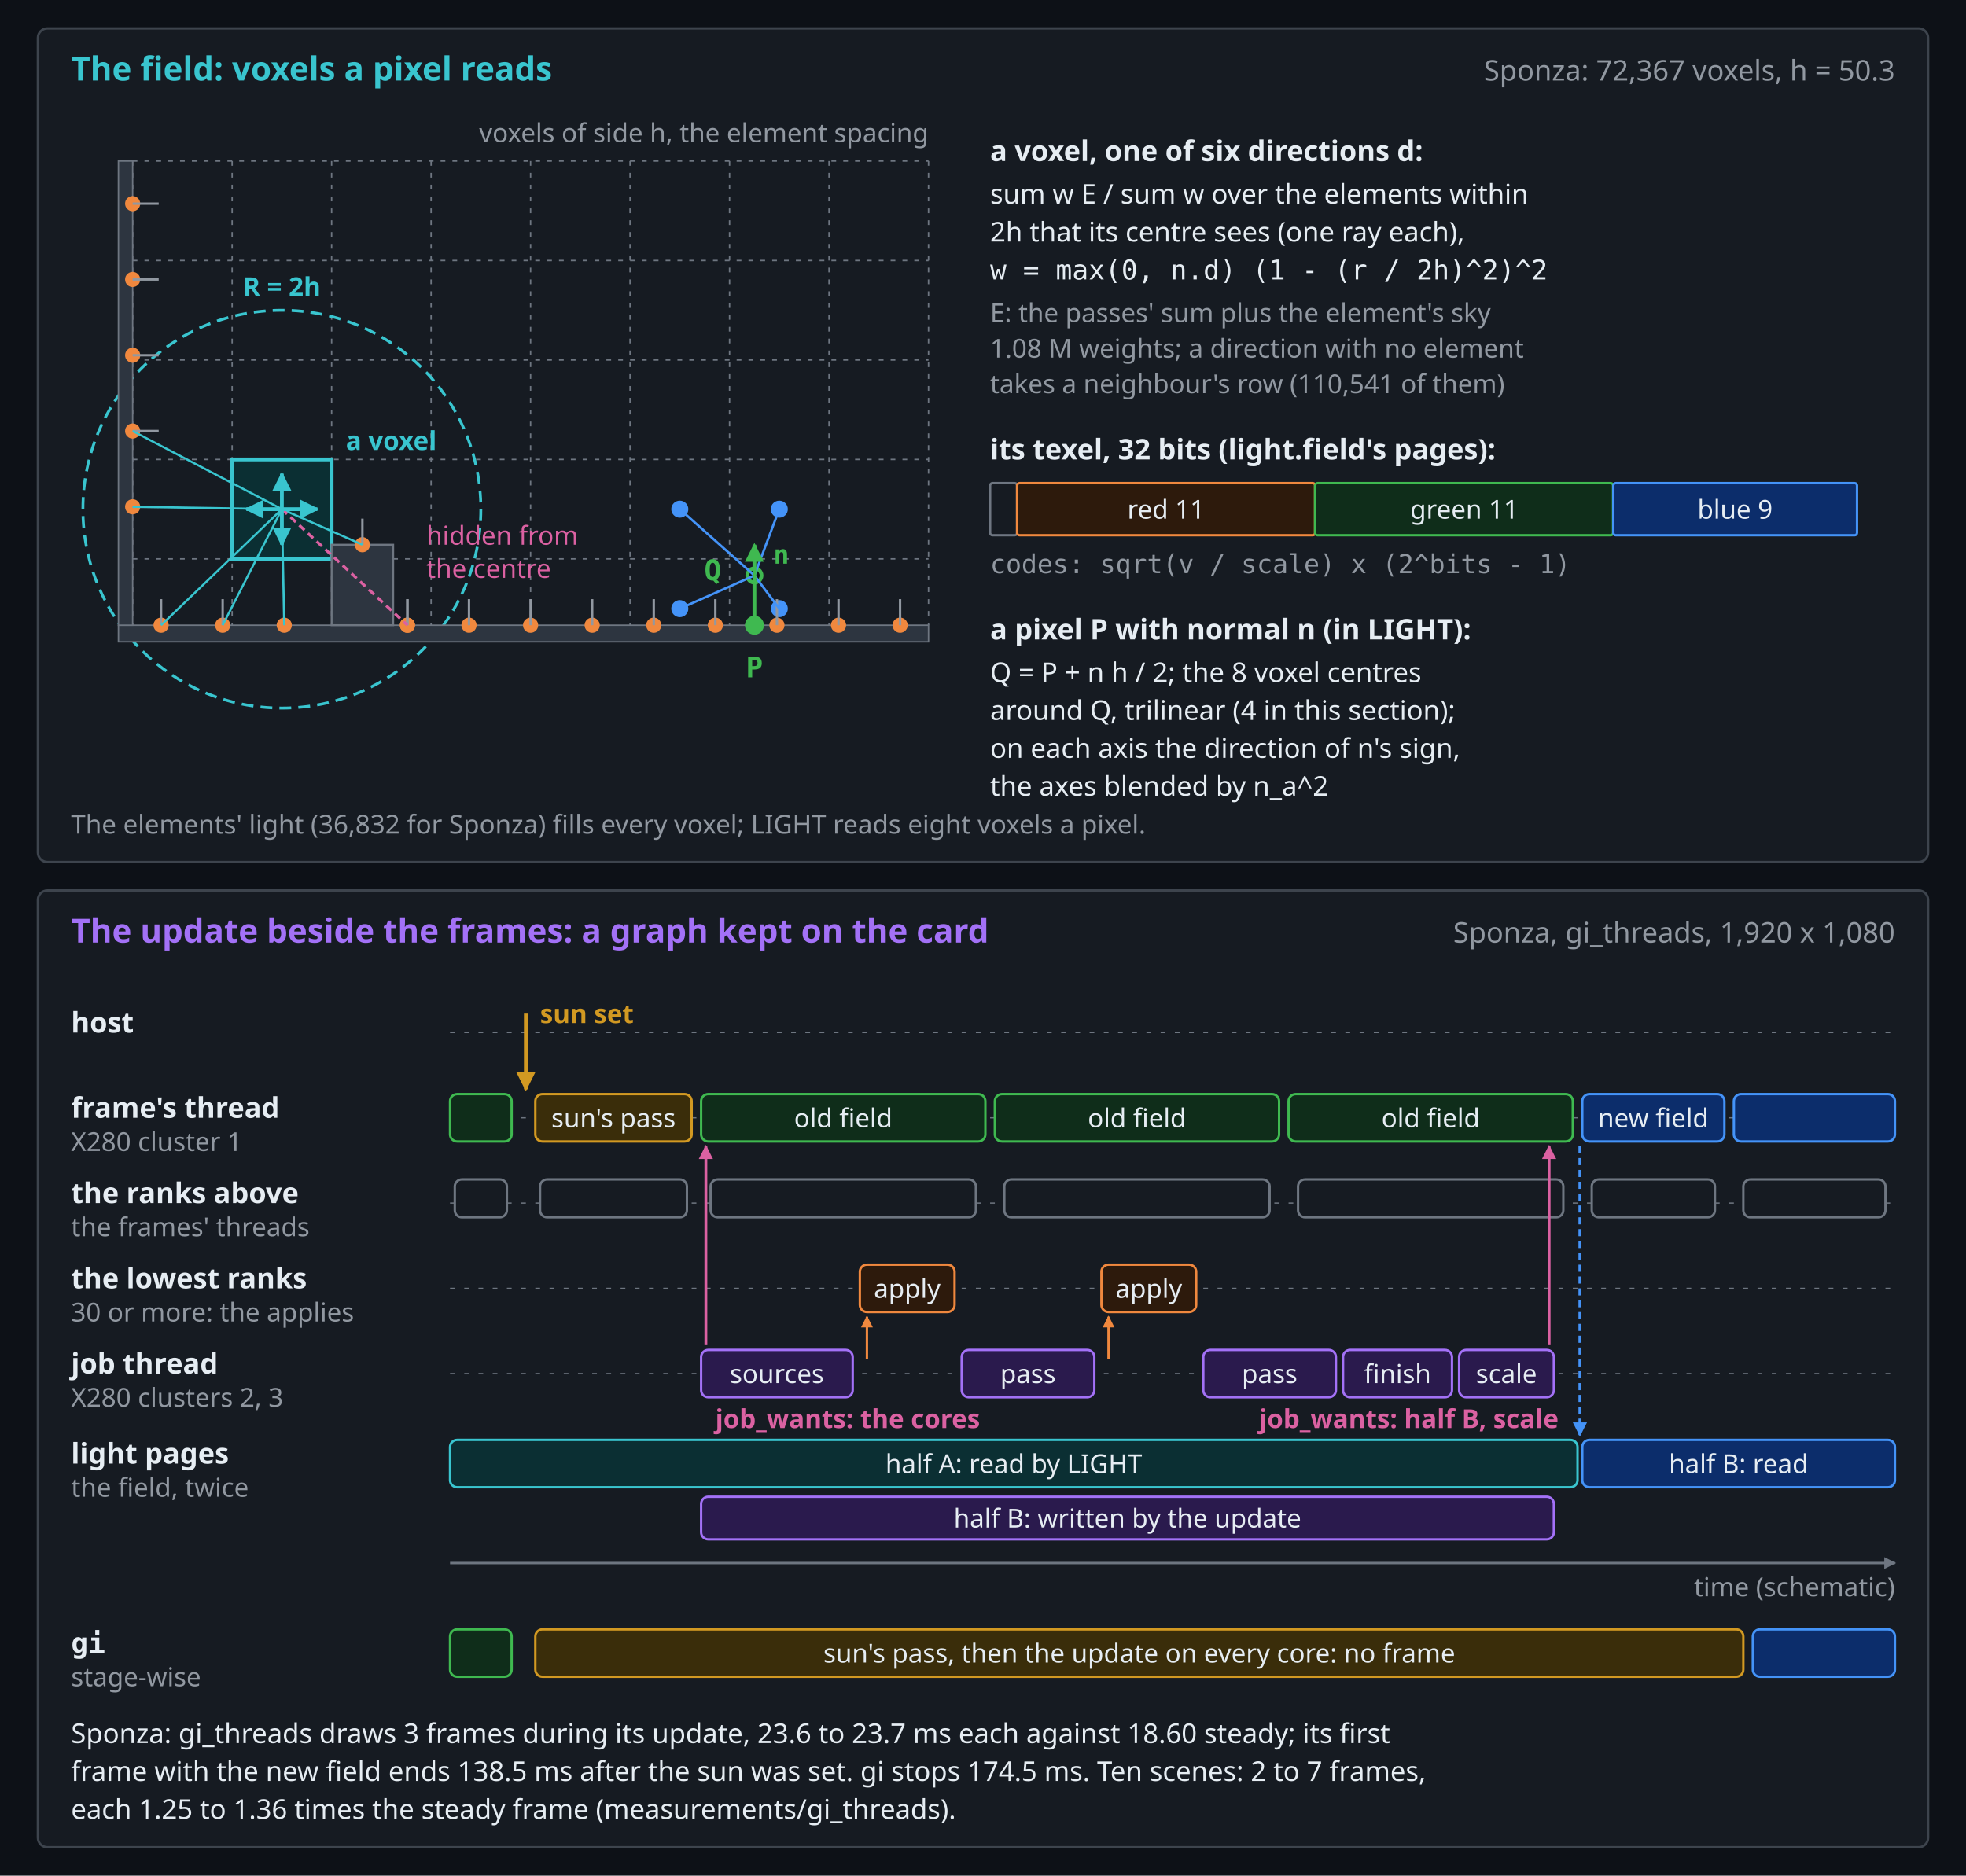
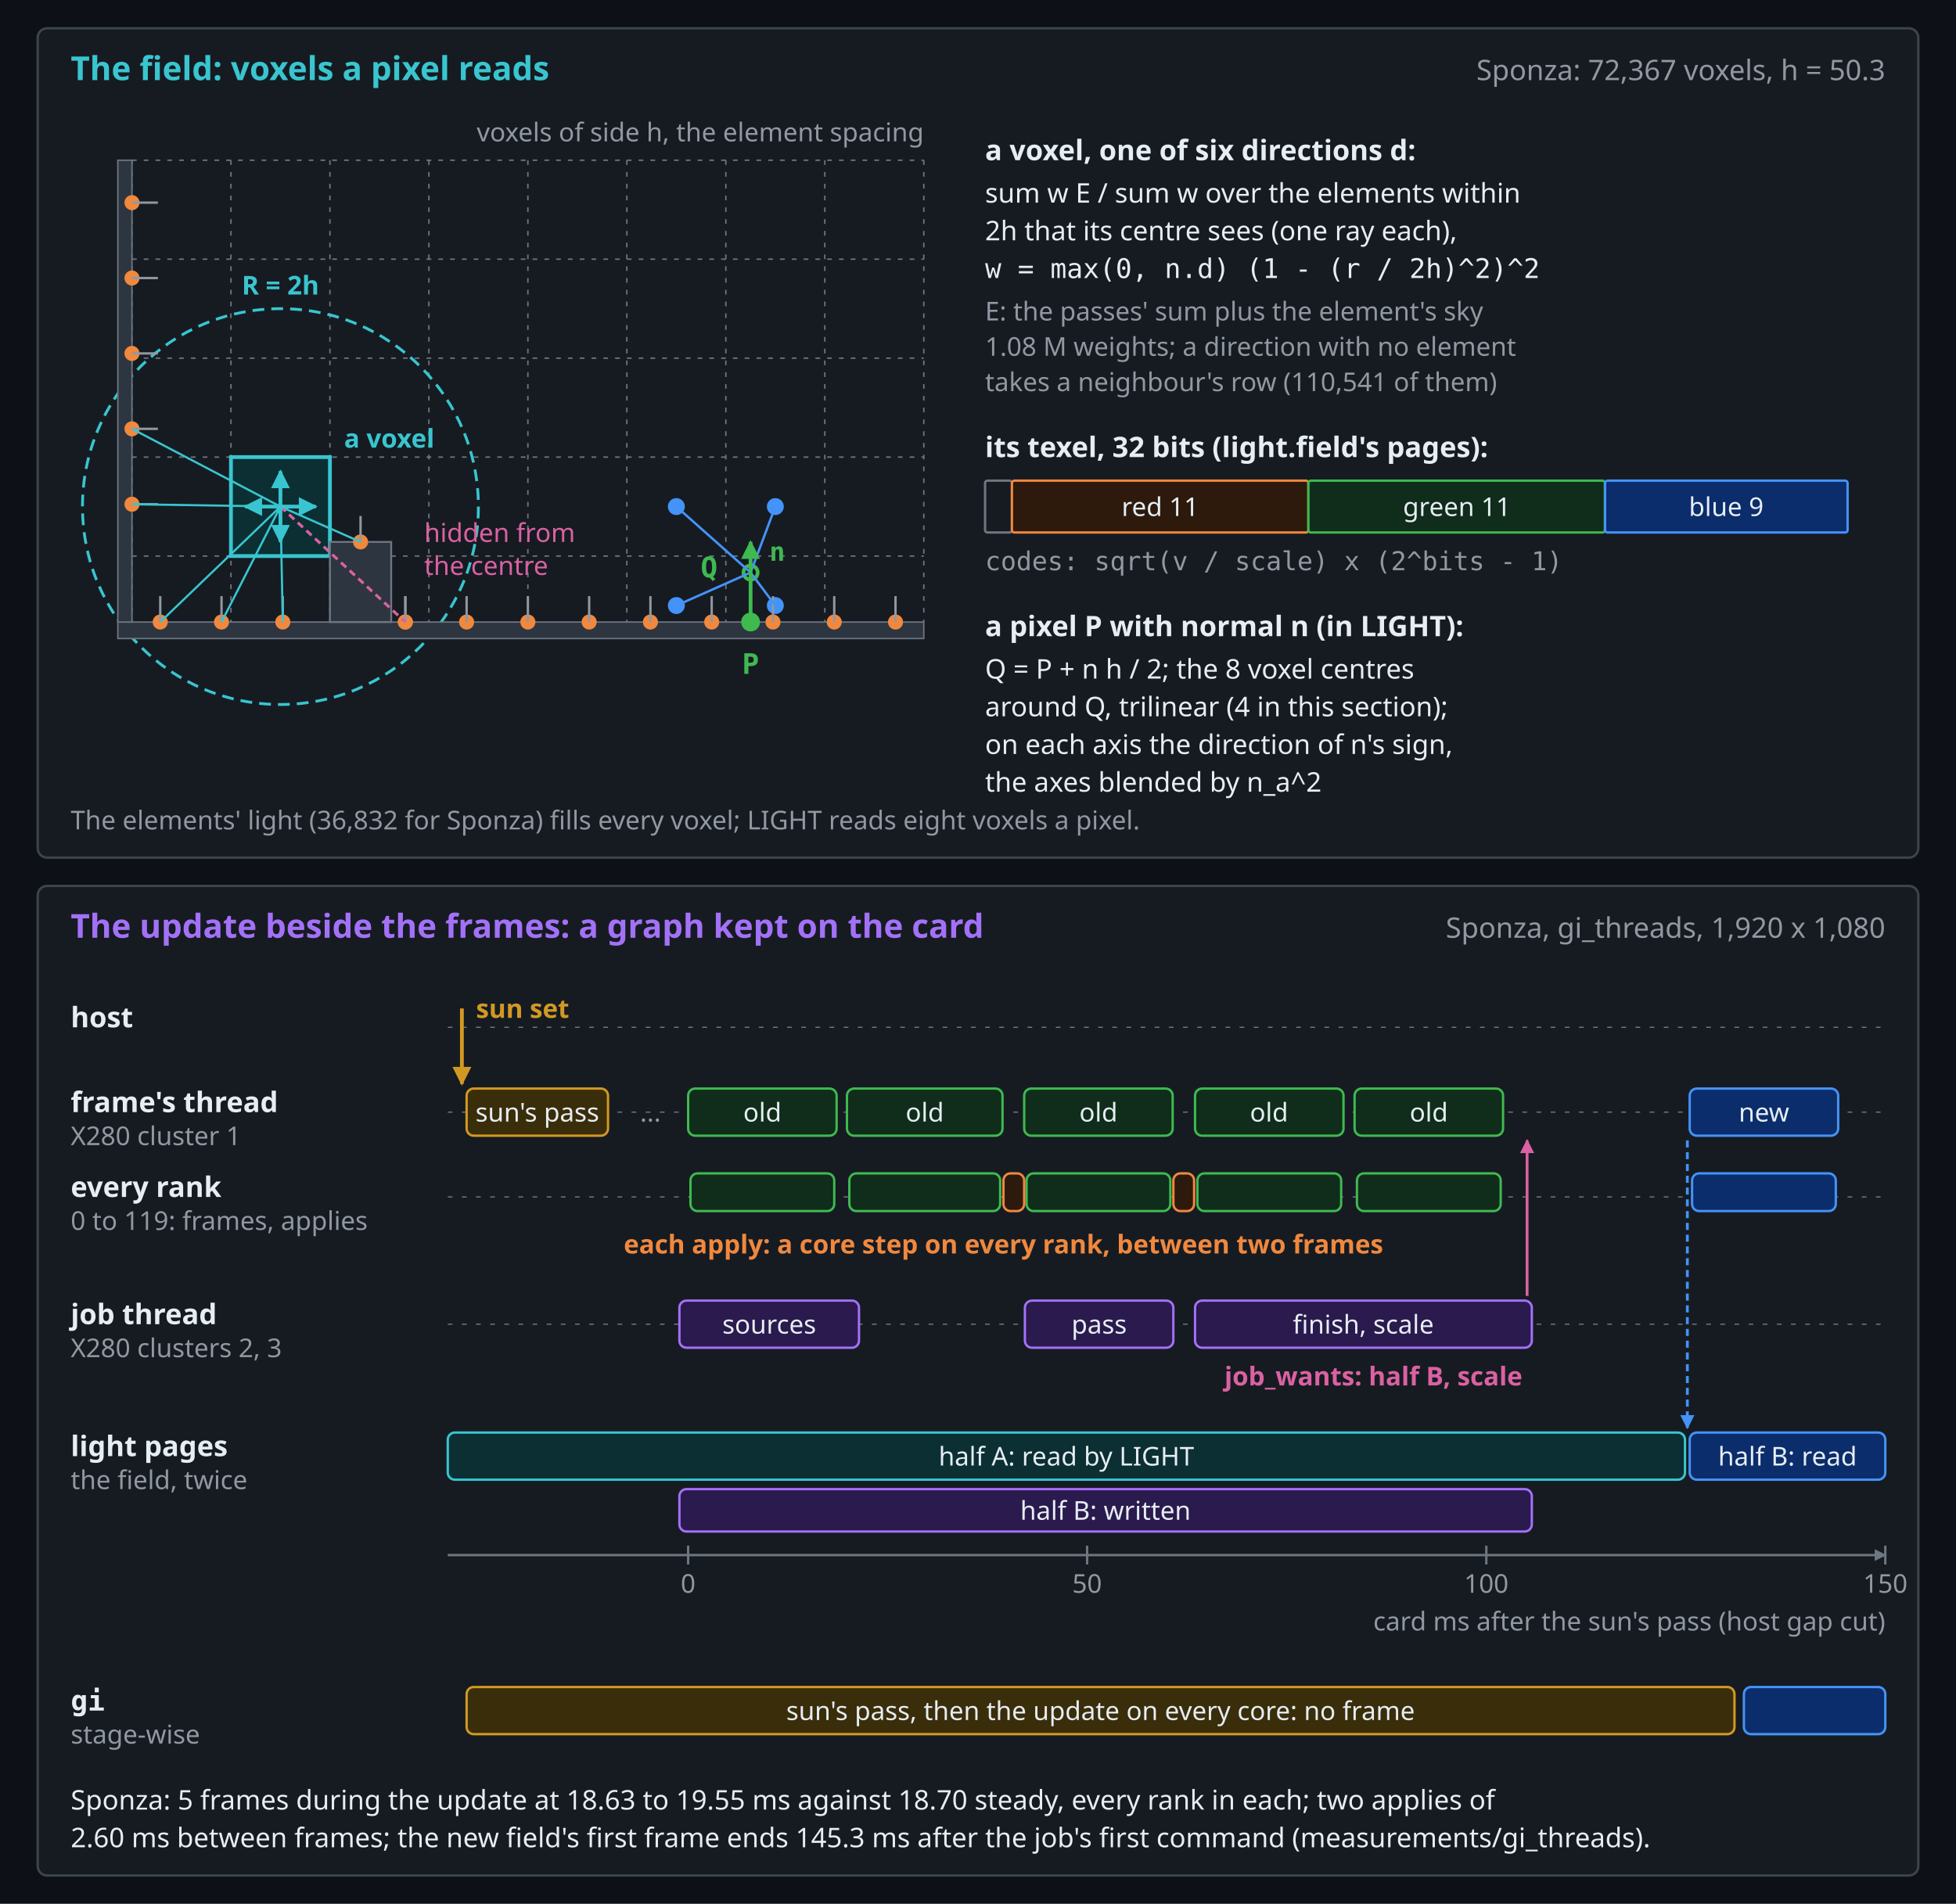
- <svg xmlns="http://www.w3.org/2000/svg" width="830" height="792" viewBox="0 0 830 792" role="img">
+ <svg xmlns="http://www.w3.org/2000/svg" width="830" height="808" viewBox="0 0 830 808" role="img">
  <defs>
    <marker id="ha" viewBox="0 0 10 10" refX="9" refY="5" markerWidth="5" markerHeight="5" orient="auto-start-reverse">
      <path d="M0,0 L10,5 L0,10 z" fill="#f0883e" />
    </marker>
    <marker id="hb" viewBox="0 0 10 10" refX="9" refY="5" markerWidth="5" markerHeight="5" orient="auto-start-reverse">
      <path d="M0,0 L10,5 L0,10 z" fill="#39c5cf" />
    </marker>
    <marker id="hm" viewBox="0 0 10 10" refX="9" refY="5" markerWidth="5" markerHeight="5" orient="auto-start-reverse">
      <path d="M0,0 L10,5 L0,10 z" fill="#a371f7" />
    </marker>
    <marker id="hw" viewBox="0 0 10 10" refX="9" refY="5" markerWidth="5" markerHeight="5" orient="auto-start-reverse">
      <path d="M0,0 L10,5 L0,10 z" fill="#4493f8" />
    </marker>
    <marker id="hr" viewBox="0 0 10 10" refX="9" refY="5" markerWidth="5" markerHeight="5" orient="auto-start-reverse">
      <path d="M0,0 L10,5 L0,10 z" fill="#3fb950" />
    </marker>
    <marker id="hp" viewBox="0 0 10 10" refX="9" refY="5" markerWidth="5" markerHeight="5" orient="auto-start-reverse">
      <path d="M0,0 L10,5 L0,10 z" fill="#db61a2" />
    </marker>
    <marker id="hy" viewBox="0 0 10 10" refX="9" refY="5" markerWidth="5" markerHeight="5" orient="auto-start-reverse">
      <path d="M0,0 L10,5 L0,10 z" fill="#d29922" />
    </marker>
    <marker id="hg" viewBox="0 0 10 10" refX="9" refY="5" markerWidth="5" markerHeight="5" orient="auto-start-reverse">
      <path d="M0,0 L10,5 L0,10 z" fill="#6e7681" />
    </marker>
  </defs>
-   <rect width="830" height="792" fill="#0d1117" />
+   <rect width="830" height="808" fill="#0d1117" />
  <rect x="16.0" y="12.0" width="798.0" height="352.0" rx="4" fill="#161b22" stroke="#3d444d" stroke-width="1" />
  <line x1="56.0" y1="68.0" x2="56.0" y2="264.0" stroke="#6e7681" stroke-width="0.6" stroke-dasharray="2 3" />
  <line x1="98.0" y1="68.0" x2="98.0" y2="264.0" stroke="#6e7681" stroke-width="0.6" stroke-dasharray="2 3" />
  <line x1="140.0" y1="68.0" x2="140.0" y2="264.0" stroke="#6e7681" stroke-width="0.6" stroke-dasharray="2 3" />
  <line x1="182.0" y1="68.0" x2="182.0" y2="264.0" stroke="#6e7681" stroke-width="0.6" stroke-dasharray="2 3" />
  <line x1="224.0" y1="68.0" x2="224.0" y2="264.0" stroke="#6e7681" stroke-width="0.6" stroke-dasharray="2 3" />
  <line x1="266.0" y1="68.0" x2="266.0" y2="264.0" stroke="#6e7681" stroke-width="0.6" stroke-dasharray="2 3" />
  <line x1="308.0" y1="68.0" x2="308.0" y2="264.0" stroke="#6e7681" stroke-width="0.6" stroke-dasharray="2 3" />
  <line x1="350.0" y1="68.0" x2="350.0" y2="264.0" stroke="#6e7681" stroke-width="0.6" stroke-dasharray="2 3" />
  <line x1="392.0" y1="68.0" x2="392.0" y2="264.0" stroke="#6e7681" stroke-width="0.6" stroke-dasharray="2 3" />
  <line x1="56.0" y1="68.0" x2="392.0" y2="68.0" stroke="#6e7681" stroke-width="0.6" stroke-dasharray="2 3" />
  <line x1="56.0" y1="110.0" x2="392.0" y2="110.0" stroke="#6e7681" stroke-width="0.6" stroke-dasharray="2 3" />
  <line x1="56.0" y1="152.0" x2="392.0" y2="152.0" stroke="#6e7681" stroke-width="0.6" stroke-dasharray="2 3" />
  <line x1="56.0" y1="194.0" x2="392.0" y2="194.0" stroke="#6e7681" stroke-width="0.6" stroke-dasharray="2 3" />
  <line x1="56.0" y1="236.0" x2="392.0" y2="236.0" stroke="#6e7681" stroke-width="0.6" stroke-dasharray="2 3" />
  <rect x="98.0" y="194.0" width="42.0" height="42.0" rx="0" fill="#0b2f33" stroke="#39c5cf" stroke-width="1.6" />
  <circle cx="119.0" cy="215.0" r="84.0" fill="none" stroke="#39c5cf" stroke-width="1.2" stroke-dasharray="5 3" />
-   <rect x="16.0" y="376.0" width="798.0" height="404.0" rx="4" fill="#161b22" stroke="#3d444d" stroke-width="1" />
+   <rect x="16.0" y="376.0" width="798.0" height="420.0" rx="4" fill="#161b22" stroke="#3d444d" stroke-width="1" />
  <line x1="190.0" y1="436.0" x2="800.0" y2="436.0" stroke="#6e7681" stroke-width="0.5" stroke-dasharray="2 4" />
  <line x1="190.0" y1="472.0" x2="800.0" y2="472.0" stroke="#6e7681" stroke-width="0.5" stroke-dasharray="2 4" />
  <line x1="190.0" y1="508.0" x2="800.0" y2="508.0" stroke="#6e7681" stroke-width="0.5" stroke-dasharray="2 4" />
-   <line x1="190.0" y1="544.0" x2="800.0" y2="544.0" stroke="#6e7681" stroke-width="0.5" stroke-dasharray="2 4" />
-   <line x1="190.0" y1="580.0" x2="800.0" y2="580.0" stroke="#6e7681" stroke-width="0.5" stroke-dasharray="2 4" />
+   <line x1="190.0" y1="562.0" x2="800.0" y2="562.0" stroke="#6e7681" stroke-width="0.5" stroke-dasharray="2 4" />
  <line x1="190.0" y1="618.0" x2="800.0" y2="618.0" stroke="#6e7681" stroke-width="0.5" stroke-dasharray="2 4" />
+   <line x1="292.0" y1="656.0" x2="292.0" y2="664.0" stroke="#6e7681" stroke-width="1.0" />
+   <line x1="461.3" y1="656.0" x2="461.3" y2="664.0" stroke="#6e7681" stroke-width="1.0" />
+   <line x1="630.7" y1="656.0" x2="630.7" y2="664.0" stroke="#6e7681" stroke-width="1.0" />
+   <line x1="800.0" y1="656.0" x2="800.0" y2="664.0" stroke="#6e7681" stroke-width="1.0" />
  <text x="30.0" y="34.0" font-family="-apple-system, 'Segoe UI', 'Noto Sans', Helvetica, Arial, sans-serif" font-size="14" font-weight="600" fill="#39c5cf" text-anchor="start" xml:space="preserve">The field: voxels a pixel reads</text>
  <text x="800.0" y="34.0" font-family="-apple-system, 'Segoe UI', 'Noto Sans', Helvetica, Arial, sans-serif" font-size="12" fill="#9198a1" text-anchor="end" xml:space="preserve">Sponza: 72,367 voxels, h = 50.3</text>
  <rect x="50.0" y="264.0" width="342.0" height="7.0" rx="0" fill="#2d3540" stroke="#6e7681" stroke-width="0.6" />
  <rect x="50.0" y="68.0" width="6.0" height="196.0" rx="0" fill="#2d3540" stroke="#6e7681" stroke-width="0.6" />
  <rect x="140.0" y="230.0" width="26.0" height="34.0" rx="0" fill="#2d3540" stroke="#6e7681" stroke-width="0.8" />
  <circle cx="56.0" cy="86.0" r="3.2" fill="#f0883e" stroke="none" stroke-width="1.0" />
  <circle cx="56.0" cy="118.0" r="3.2" fill="#f0883e" stroke="none" stroke-width="1.0" />
  <circle cx="56.0" cy="150.0" r="3.2" fill="#f0883e" stroke="none" stroke-width="1.0" />
  <circle cx="56.0" cy="182.0" r="3.2" fill="#f0883e" stroke="none" stroke-width="1.0" />
  <circle cx="56.0" cy="214.0" r="3.2" fill="#f0883e" stroke="none" stroke-width="1.0" />
  <circle cx="68.0" cy="264.0" r="3.2" fill="#f0883e" stroke="none" stroke-width="1.0" />
  <circle cx="94.0" cy="264.0" r="3.2" fill="#f0883e" stroke="none" stroke-width="1.0" />
  <circle cx="120.0" cy="264.0" r="3.2" fill="#f0883e" stroke="none" stroke-width="1.0" />
  <circle cx="172.0" cy="264.0" r="3.2" fill="#f0883e" stroke="none" stroke-width="1.0" />
  <circle cx="198.0" cy="264.0" r="3.2" fill="#f0883e" stroke="none" stroke-width="1.0" />
  <circle cx="224.0" cy="264.0" r="3.2" fill="#f0883e" stroke="none" stroke-width="1.0" />
  <circle cx="250.0" cy="264.0" r="3.2" fill="#f0883e" stroke="none" stroke-width="1.0" />
  <circle cx="276.0" cy="264.0" r="3.2" fill="#f0883e" stroke="none" stroke-width="1.0" />
  <circle cx="302.0" cy="264.0" r="3.2" fill="#f0883e" stroke="none" stroke-width="1.0" />
  <circle cx="328.0" cy="264.0" r="3.2" fill="#f0883e" stroke="none" stroke-width="1.0" />
  <circle cx="354.0" cy="264.0" r="3.2" fill="#f0883e" stroke="none" stroke-width="1.0" />
  <circle cx="380.0" cy="264.0" r="3.2" fill="#f0883e" stroke="none" stroke-width="1.0" />
  <circle cx="153.0" cy="230.0" r="3.2" fill="#f0883e" stroke="none" stroke-width="1.0" />
  <circle cx="172.0" cy="264.0" r="3.2" fill="#f0883e" stroke="none" stroke-width="1.0" />
  <text x="180.0" y="230.0" font-family="-apple-system, 'Segoe UI', 'Noto Sans', Helvetica, Arial, sans-serif" font-size="11" fill="#db61a2" text-anchor="start" xml:space="preserve">hidden from</text>
  <text x="180.0" y="244.0" font-family="-apple-system, 'Segoe UI', 'Noto Sans', Helvetica, Arial, sans-serif" font-size="11" fill="#db61a2" text-anchor="start" xml:space="preserve">the centre</text>
  <text x="119.0" y="125.0" font-family="-apple-system, 'Segoe UI', 'Noto Sans', Helvetica, Arial, sans-serif" font-size="11" font-weight="600" fill="#39c5cf" text-anchor="middle" xml:space="preserve">R = 2h</text>
  <text x="146.0" y="190.0" font-family="-apple-system, 'Segoe UI', 'Noto Sans', Helvetica, Arial, sans-serif" font-size="11" font-weight="600" fill="#39c5cf" text-anchor="start" xml:space="preserve">a voxel</text>
  <circle cx="287.0" cy="215.0" r="3.6" fill="#4493f8" stroke="none" stroke-width="1.0" />
  <circle cx="287.0" cy="257.0" r="3.6" fill="#4493f8" stroke="none" stroke-width="1.0" />
  <circle cx="329.0" cy="215.0" r="3.6" fill="#4493f8" stroke="none" stroke-width="1.0" />
  <circle cx="329.0" cy="257.0" r="3.6" fill="#4493f8" stroke="none" stroke-width="1.0" />
  <circle cx="318.5" cy="264.0" r="4.0" fill="#3fb950" stroke="none" stroke-width="1.0" />
  <circle cx="318.5" cy="243.0" r="3.0" fill="#0d1117" stroke="#3fb950" stroke-width="1.6" />
  <text x="326.5" y="238.0" font-family="ui-monospace, SFMono-Regular, Menlo, Consolas, 'DejaVu Sans Mono', monospace" font-size="11" font-weight="600" fill="#3fb950" text-anchor="start" xml:space="preserve">n</text>
  <text x="318.5" y="286.0" font-family="ui-monospace, SFMono-Regular, Menlo, Consolas, 'DejaVu Sans Mono', monospace" font-size="12" font-weight="600" fill="#3fb950" text-anchor="middle" xml:space="preserve">P</text>
  <text x="304.5" y="245.0" font-family="ui-monospace, SFMono-Regular, Menlo, Consolas, 'DejaVu Sans Mono', monospace" font-size="12" font-weight="600" fill="#3fb950" text-anchor="end" xml:space="preserve">Q</text>
  <text x="392.0" y="60.0" font-family="-apple-system, 'Segoe UI', 'Noto Sans', Helvetica, Arial, sans-serif" font-size="11" fill="#9198a1" text-anchor="end" xml:space="preserve">voxels of side h, the element spacing</text>
  <text x="418.0" y="68.0" font-family="-apple-system, 'Segoe UI', 'Noto Sans', Helvetica, Arial, sans-serif" font-size="12" font-weight="600" fill="#e6edf3" text-anchor="start" xml:space="preserve">a voxel, one of six directions d:</text>
  <text x="418.0" y="86.0" font-family="-apple-system, 'Segoe UI', 'Noto Sans', Helvetica, Arial, sans-serif" font-size="11.5" fill="#e6edf3" text-anchor="start" xml:space="preserve">sum w E / sum w over the elements within</text>
  <text x="418.0" y="102.0" font-family="-apple-system, 'Segoe UI', 'Noto Sans', Helvetica, Arial, sans-serif" font-size="11.5" fill="#e6edf3" text-anchor="start" xml:space="preserve">2h that its centre sees (one ray each),</text>
  <text x="418.0" y="118.0" font-family="ui-monospace, SFMono-Regular, Menlo, Consolas, 'DejaVu Sans Mono', monospace" font-size="11.5" fill="#e6edf3" text-anchor="start" xml:space="preserve">w = max(0, n.d) (1 - (r / 2h)^2)^2</text>
  <text x="418.0" y="136.0" font-family="-apple-system, 'Segoe UI', 'Noto Sans', Helvetica, Arial, sans-serif" font-size="11" fill="#9198a1" text-anchor="start" xml:space="preserve">E: the passes' sum plus the element's sky</text>
  <text x="418.0" y="151.0" font-family="-apple-system, 'Segoe UI', 'Noto Sans', Helvetica, Arial, sans-serif" font-size="11" fill="#9198a1" text-anchor="start" xml:space="preserve">1.08 M weights; a direction with no element</text>
  <text x="418.0" y="166.0" font-family="-apple-system, 'Segoe UI', 'Noto Sans', Helvetica, Arial, sans-serif" font-size="11" fill="#9198a1" text-anchor="start" xml:space="preserve">takes a neighbour's row (110,541 of them)</text>
  <text x="418.0" y="194.0" font-family="-apple-system, 'Segoe UI', 'Noto Sans', Helvetica, Arial, sans-serif" font-size="12" font-weight="600" fill="#e6edf3" text-anchor="start" xml:space="preserve">its texel, 32 bits (light.field's pages):</text>
  <rect x="418.0" y="204.0" width="11.4" height="22.0" rx="1" fill="#161b22" stroke="#6e7681" stroke-width="1" />
  <rect x="429.4" y="204.0" width="125.8" height="22.0" rx="1" fill="#2d1a0c" stroke="#f0883e" stroke-width="1" />
  <text x="492.3" y="219.0" font-family="-apple-system, 'Segoe UI', 'Noto Sans', Helvetica, Arial, sans-serif" font-size="11" fill="#e6edf3" text-anchor="middle" xml:space="preserve">red 11</text>
  <rect x="555.2" y="204.0" width="125.8" height="22.0" rx="1" fill="#0f2d1a" stroke="#3fb950" stroke-width="1" />
  <text x="618.2" y="219.0" font-family="-apple-system, 'Segoe UI', 'Noto Sans', Helvetica, Arial, sans-serif" font-size="11" fill="#e6edf3" text-anchor="middle" xml:space="preserve">green 11</text>
  <rect x="681.1" y="204.0" width="102.9" height="22.0" rx="1" fill="#0c2d6b" stroke="#4493f8" stroke-width="1" />
  <text x="732.5" y="219.0" font-family="-apple-system, 'Segoe UI', 'Noto Sans', Helvetica, Arial, sans-serif" font-size="11" fill="#e6edf3" text-anchor="middle" xml:space="preserve">blue 9</text>
  <text x="418.0" y="242.0" font-family="ui-monospace, SFMono-Regular, Menlo, Consolas, 'DejaVu Sans Mono', monospace" font-size="11" fill="#9198a1" text-anchor="start" xml:space="preserve">codes: sqrt(v / scale) x (2^bits - 1)</text>
  <text x="418.0" y="270.0" font-family="-apple-system, 'Segoe UI', 'Noto Sans', Helvetica, Arial, sans-serif" font-size="12" font-weight="600" fill="#e6edf3" text-anchor="start" xml:space="preserve">a pixel P with normal n (in LIGHT):</text>
  <text x="418.0" y="288.0" font-family="-apple-system, 'Segoe UI', 'Noto Sans', Helvetica, Arial, sans-serif" font-size="11.5" fill="#e6edf3" text-anchor="start" xml:space="preserve">Q = P + n h / 2; the 8 voxel centres</text>
  <text x="418.0" y="304.0" font-family="-apple-system, 'Segoe UI', 'Noto Sans', Helvetica, Arial, sans-serif" font-size="11.5" fill="#e6edf3" text-anchor="start" xml:space="preserve">around Q, trilinear (4 in this section);</text>
  <text x="418.0" y="320.0" font-family="-apple-system, 'Segoe UI', 'Noto Sans', Helvetica, Arial, sans-serif" font-size="11.5" fill="#e6edf3" text-anchor="start" xml:space="preserve">on each axis the direction of n's sign,</text>
  <text x="418.0" y="336.0" font-family="-apple-system, 'Segoe UI', 'Noto Sans', Helvetica, Arial, sans-serif" font-size="11.5" fill="#e6edf3" text-anchor="start" xml:space="preserve">the axes blended by n_a^2</text>
  <text x="30.0" y="352.0" font-family="-apple-system, 'Segoe UI', 'Noto Sans', Helvetica, Arial, sans-serif" font-size="11" fill="#9198a1" text-anchor="start" xml:space="preserve">The elements' light (36,832 for Sponza) fills every voxel; LIGHT reads eight voxels a pixel.</text>
  <text x="30.0" y="398.0" font-family="-apple-system, 'Segoe UI', 'Noto Sans', Helvetica, Arial, sans-serif" font-size="14" font-weight="600" fill="#a371f7" text-anchor="start" xml:space="preserve">The update beside the frames: a graph kept on the card</text>
  <text x="800.0" y="398.0" font-family="-apple-system, 'Segoe UI', 'Noto Sans', Helvetica, Arial, sans-serif" font-size="12" fill="#9198a1" text-anchor="end" xml:space="preserve">Sponza, gi_threads, 1,920 x 1,080</text>
  <text x="30.0" y="436.0" font-family="-apple-system, 'Segoe UI', 'Noto Sans', Helvetica, Arial, sans-serif" font-size="12" font-weight="600" fill="#e6edf3" text-anchor="start" xml:space="preserve">host</text>
  <text x="30.0" y="472.0" font-family="-apple-system, 'Segoe UI', 'Noto Sans', Helvetica, Arial, sans-serif" font-size="12" font-weight="600" fill="#e6edf3" text-anchor="start" xml:space="preserve">frame's thread</text>
  <text x="30.0" y="486.0" font-family="-apple-system, 'Segoe UI', 'Noto Sans', Helvetica, Arial, sans-serif" font-size="11" fill="#9198a1" text-anchor="start" xml:space="preserve">X280 cluster 1</text>
-   <text x="30.0" y="508.0" font-family="-apple-system, 'Segoe UI', 'Noto Sans', Helvetica, Arial, sans-serif" font-size="12" font-weight="600" fill="#e6edf3" text-anchor="start" xml:space="preserve">the ranks above</text>
-   <text x="30.0" y="522.0" font-family="-apple-system, 'Segoe UI', 'Noto Sans', Helvetica, Arial, sans-serif" font-size="11" fill="#9198a1" text-anchor="start" xml:space="preserve">the frames' threads</text>
-   <text x="30.0" y="544.0" font-family="-apple-system, 'Segoe UI', 'Noto Sans', Helvetica, Arial, sans-serif" font-size="12" font-weight="600" fill="#e6edf3" text-anchor="start" xml:space="preserve">the lowest ranks</text>
-   <text x="30.0" y="558.0" font-family="-apple-system, 'Segoe UI', 'Noto Sans', Helvetica, Arial, sans-serif" font-size="11" fill="#9198a1" text-anchor="start" xml:space="preserve">30 or more: the applies</text>
-   <text x="30.0" y="580.0" font-family="-apple-system, 'Segoe UI', 'Noto Sans', Helvetica, Arial, sans-serif" font-size="12" font-weight="600" fill="#e6edf3" text-anchor="start" xml:space="preserve">job thread</text>
-   <text x="30.0" y="594.0" font-family="-apple-system, 'Segoe UI', 'Noto Sans', Helvetica, Arial, sans-serif" font-size="11" fill="#9198a1" text-anchor="start" xml:space="preserve">X280 clusters 2, 3</text>
+   <text x="30.0" y="508.0" font-family="-apple-system, 'Segoe UI', 'Noto Sans', Helvetica, Arial, sans-serif" font-size="12" font-weight="600" fill="#e6edf3" text-anchor="start" xml:space="preserve">every rank</text>
+   <text x="30.0" y="522.0" font-family="-apple-system, 'Segoe UI', 'Noto Sans', Helvetica, Arial, sans-serif" font-size="11" fill="#9198a1" text-anchor="start" xml:space="preserve">0 to 119: frames, applies</text>
+   <text x="30.0" y="562.0" font-family="-apple-system, 'Segoe UI', 'Noto Sans', Helvetica, Arial, sans-serif" font-size="12" font-weight="600" fill="#e6edf3" text-anchor="start" xml:space="preserve">job thread</text>
+   <text x="30.0" y="576.0" font-family="-apple-system, 'Segoe UI', 'Noto Sans', Helvetica, Arial, sans-serif" font-size="11" fill="#9198a1" text-anchor="start" xml:space="preserve">X280 clusters 2, 3</text>
  <text x="30.0" y="618.0" font-family="-apple-system, 'Segoe UI', 'Noto Sans', Helvetica, Arial, sans-serif" font-size="12" font-weight="600" fill="#e6edf3" text-anchor="start" xml:space="preserve">light pages</text>
  <text x="30.0" y="632.0" font-family="-apple-system, 'Segoe UI', 'Noto Sans', Helvetica, Arial, sans-serif" font-size="11" fill="#9198a1" text-anchor="start" xml:space="preserve">the field, twice</text>
-   <text x="228.0" y="432.0" font-family="-apple-system, 'Segoe UI', 'Noto Sans', Helvetica, Arial, sans-serif" font-size="11" font-weight="600" fill="#d29922" text-anchor="start" xml:space="preserve">sun set</text>
-   <rect x="190.0" y="462.0" width="26.0" height="20.0" rx="3" fill="#0f2d1a" stroke="#3fb950" stroke-width="1" />
-   <rect x="226.0" y="462.0" width="66.0" height="20.0" rx="3" fill="#3a2d0a" stroke="#d29922" stroke-width="1" />
-   <text x="259.0" y="476.0" font-family="-apple-system, 'Segoe UI', 'Noto Sans', Helvetica, Arial, sans-serif" font-size="11" fill="#e6edf3" text-anchor="middle" xml:space="preserve">sun's pass</text>
-   <rect x="296.0" y="462.0" width="120.0" height="20.0" rx="3" fill="#0f2d1a" stroke="#3fb950" stroke-width="1" />
-   <text x="356.0" y="476.0" font-family="-apple-system, 'Segoe UI', 'Noto Sans', Helvetica, Arial, sans-serif" font-size="11" fill="#e6edf3" text-anchor="middle" xml:space="preserve">old field</text>
-   <rect x="420.0" y="462.0" width="120.0" height="20.0" rx="3" fill="#0f2d1a" stroke="#3fb950" stroke-width="1" />
-   <text x="480.0" y="476.0" font-family="-apple-system, 'Segoe UI', 'Noto Sans', Helvetica, Arial, sans-serif" font-size="11" fill="#e6edf3" text-anchor="middle" xml:space="preserve">old field</text>
-   <rect x="544.0" y="462.0" width="120.0" height="20.0" rx="3" fill="#0f2d1a" stroke="#3fb950" stroke-width="1" />
-   <text x="604.0" y="476.0" font-family="-apple-system, 'Segoe UI', 'Noto Sans', Helvetica, Arial, sans-serif" font-size="11" fill="#e6edf3" text-anchor="middle" xml:space="preserve">old field</text>
-   <rect x="668.0" y="462.0" width="60.0" height="20.0" rx="3" fill="#0c2d6b" stroke="#4493f8" stroke-width="1" />
-   <text x="698.0" y="476.0" font-family="-apple-system, 'Segoe UI', 'Noto Sans', Helvetica, Arial, sans-serif" font-size="11" fill="#e6edf3" text-anchor="middle" xml:space="preserve">new field</text>
-   <rect x="732.0" y="462.0" width="68.0" height="20.0" rx="3" fill="#0c2d6b" stroke="#4493f8" stroke-width="1" />
-   <rect x="192.0" y="498.0" width="22.0" height="16.0" rx="3" fill="#161b22" stroke="#6e7681" stroke-width="1" />
-   <rect x="228.0" y="498.0" width="62.0" height="16.0" rx="3" fill="#161b22" stroke="#6e7681" stroke-width="1" />
-   <rect x="300.0" y="498.0" width="112.0" height="16.0" rx="3" fill="#161b22" stroke="#6e7681" stroke-width="1" />
-   <rect x="424.0" y="498.0" width="112.0" height="16.0" rx="3" fill="#161b22" stroke="#6e7681" stroke-width="1" />
-   <rect x="548.0" y="498.0" width="112.0" height="16.0" rx="3" fill="#161b22" stroke="#6e7681" stroke-width="1" />
-   <rect x="672.0" y="498.0" width="52.0" height="16.0" rx="3" fill="#161b22" stroke="#6e7681" stroke-width="1" />
-   <rect x="736.0" y="498.0" width="60.0" height="16.0" rx="3" fill="#161b22" stroke="#6e7681" stroke-width="1" />
-   <rect x="296.0" y="570.0" width="64.0" height="20.0" rx="3" fill="#2a1a4d" stroke="#a371f7" stroke-width="1" />
-   <text x="328.0" y="584.0" font-family="-apple-system, 'Segoe UI', 'Noto Sans', Helvetica, Arial, sans-serif" font-size="11" fill="#e6edf3" text-anchor="middle" xml:space="preserve">sources</text>
-   <rect x="363.0" y="534.0" width="40.0" height="20.0" rx="3" fill="#2d1a0c" stroke="#f0883e" stroke-width="1" />
-   <text x="383.0" y="548.0" font-family="-apple-system, 'Segoe UI', 'Noto Sans', Helvetica, Arial, sans-serif" font-size="11" fill="#e6edf3" text-anchor="middle" xml:space="preserve">apply</text>
-   <rect x="406.0" y="570.0" width="56.0" height="20.0" rx="3" fill="#2a1a4d" stroke="#a371f7" stroke-width="1" />
-   <text x="434.0" y="584.0" font-family="-apple-system, 'Segoe UI', 'Noto Sans', Helvetica, Arial, sans-serif" font-size="11" fill="#e6edf3" text-anchor="middle" xml:space="preserve">pass</text>
-   <rect x="465.0" y="534.0" width="40.0" height="20.0" rx="3" fill="#2d1a0c" stroke="#f0883e" stroke-width="1" />
-   <text x="485.0" y="548.0" font-family="-apple-system, 'Segoe UI', 'Noto Sans', Helvetica, Arial, sans-serif" font-size="11" fill="#e6edf3" text-anchor="middle" xml:space="preserve">apply</text>
-   <rect x="508.0" y="570.0" width="56.0" height="20.0" rx="3" fill="#2a1a4d" stroke="#a371f7" stroke-width="1" />
-   <text x="536.0" y="584.0" font-family="-apple-system, 'Segoe UI', 'Noto Sans', Helvetica, Arial, sans-serif" font-size="11" fill="#e6edf3" text-anchor="middle" xml:space="preserve">pass</text>
-   <rect x="567.0" y="570.0" width="46.0" height="20.0" rx="3" fill="#2a1a4d" stroke="#a371f7" stroke-width="1" />
-   <text x="590.0" y="584.0" font-family="-apple-system, 'Segoe UI', 'Noto Sans', Helvetica, Arial, sans-serif" font-size="11" fill="#e6edf3" text-anchor="middle" xml:space="preserve">finish</text>
-   <rect x="616.0" y="570.0" width="40.0" height="20.0" rx="3" fill="#2a1a4d" stroke="#a371f7" stroke-width="1" />
-   <text x="636.0" y="584.0" font-family="-apple-system, 'Segoe UI', 'Noto Sans', Helvetica, Arial, sans-serif" font-size="11" fill="#e6edf3" text-anchor="middle" xml:space="preserve">scale</text>
-   <text x="302.0" y="603.0" font-family="-apple-system, 'Segoe UI', 'Noto Sans', Helvetica, Arial, sans-serif" font-size="11" font-weight="600" fill="#db61a2" text-anchor="start" xml:space="preserve">job_wants: the cores</text>
-   <text x="658.0" y="603.0" font-family="-apple-system, 'Segoe UI', 'Noto Sans', Helvetica, Arial, sans-serif" font-size="11" font-weight="600" fill="#db61a2" text-anchor="end" xml:space="preserve">job_wants: half B, scale</text>
-   <rect x="190.0" y="608.0" width="476.0" height="20.0" rx="3" fill="#0b2f33" stroke="#39c5cf" stroke-width="1" />
-   <text x="428.0" y="622.0" font-family="-apple-system, 'Segoe UI', 'Noto Sans', Helvetica, Arial, sans-serif" font-size="11" fill="#e6edf3" text-anchor="middle" xml:space="preserve">half A: read by LIGHT</text>
-   <rect x="296.0" y="632.0" width="360.0" height="18.0" rx="3" fill="#2a1a4d" stroke="#a371f7" stroke-width="1" />
-   <text x="476.0" y="645.0" font-family="-apple-system, 'Segoe UI', 'Noto Sans', Helvetica, Arial, sans-serif" font-size="11" fill="#e6edf3" text-anchor="middle" xml:space="preserve">half B: written by the update</text>
-   <rect x="668.0" y="608.0" width="132.0" height="20.0" rx="3" fill="#0c2d6b" stroke="#4493f8" stroke-width="1" />
-   <text x="734.0" y="622.0" font-family="-apple-system, 'Segoe UI', 'Noto Sans', Helvetica, Arial, sans-serif" font-size="11" fill="#e6edf3" text-anchor="middle" xml:space="preserve">half B: read</text>
-   <text x="800.0" y="674.0" font-family="-apple-system, 'Segoe UI', 'Noto Sans', Helvetica, Arial, sans-serif" font-size="11" fill="#9198a1" text-anchor="end" xml:space="preserve">time (schematic)</text>
-   <text x="30.0" y="698.0" font-family="ui-monospace, SFMono-Regular, Menlo, Consolas, 'DejaVu Sans Mono', monospace" font-size="12" font-weight="600" fill="#e6edf3" text-anchor="start" xml:space="preserve">gi</text>
-   <text x="30.0" y="712.0" font-family="-apple-system, 'Segoe UI', 'Noto Sans', Helvetica, Arial, sans-serif" font-size="11" fill="#9198a1" text-anchor="start" xml:space="preserve">stage-wise</text>
-   <rect x="190.0" y="688.0" width="26.0" height="20.0" rx="3" fill="#0f2d1a" stroke="#3fb950" stroke-width="1" />
-   <rect x="226.0" y="688.0" width="510.0" height="20.0" rx="3" fill="#3a2d0a" stroke="#d29922" stroke-width="1" />
-   <text x="481.0" y="702.0" font-family="-apple-system, 'Segoe UI', 'Noto Sans', Helvetica, Arial, sans-serif" font-size="11" fill="#e6edf3" text-anchor="middle" xml:space="preserve">sun's pass, then the update on every core: no frame</text>
-   <rect x="740.0" y="688.0" width="60.0" height="20.0" rx="3" fill="#0c2d6b" stroke="#4493f8" stroke-width="1" />
-   <text x="30.0" y="736.0" font-family="-apple-system, 'Segoe UI', 'Noto Sans', Helvetica, Arial, sans-serif" font-size="11.5" fill="#e6edf3" text-anchor="start" xml:space="preserve">Sponza: gi_threads draws 3 frames during its update, 23.6 to 23.7 ms each against 18.60 steady; its first</text>
-   <text x="30.0" y="752.0" font-family="-apple-system, 'Segoe UI', 'Noto Sans', Helvetica, Arial, sans-serif" font-size="11.5" fill="#e6edf3" text-anchor="start" xml:space="preserve">frame with the new field ends 138.5 ms after the sun was set. gi stops 174.5 ms. Ten scenes: 2 to 7 frames,</text>
-   <text x="30.0" y="768.0" font-family="-apple-system, 'Segoe UI', 'Noto Sans', Helvetica, Arial, sans-serif" font-size="11.5" fill="#e6edf3" text-anchor="start" xml:space="preserve">each 1.25 to 1.36 times the steady frame (measurements/gi_threads).</text>
+   <text x="202.0" y="432.0" font-family="-apple-system, 'Segoe UI', 'Noto Sans', Helvetica, Arial, sans-serif" font-size="11" font-weight="600" fill="#d29922" text-anchor="start" xml:space="preserve">sun set</text>
+   <rect x="198.0" y="462.0" width="60.0" height="20.0" rx="3" fill="#3a2d0a" stroke="#d29922" stroke-width="1" />
+   <text x="228.0" y="476.0" font-family="-apple-system, 'Segoe UI', 'Noto Sans', Helvetica, Arial, sans-serif" font-size="11" fill="#e6edf3" text-anchor="middle" xml:space="preserve">sun's pass</text>
+   <text x="276.0" y="476.0" font-family="-apple-system, 'Segoe UI', 'Noto Sans', Helvetica, Arial, sans-serif" font-size="11" fill="#9198a1" text-anchor="middle" xml:space="preserve">...</text>
+   <rect x="292.0" y="462.0" width="63.0" height="20.0" rx="3" fill="#0f2d1a" stroke="#3fb950" stroke-width="1" />
+   <text x="323.5" y="476.0" font-family="-apple-system, 'Segoe UI', 'Noto Sans', Helvetica, Arial, sans-serif" font-size="11" fill="#e6edf3" text-anchor="middle" xml:space="preserve">old</text>
+   <rect x="293.0" y="498.0" width="61.0" height="16.0" rx="3" fill="#0f2d1a" stroke="#3fb950" stroke-width="1" />
+   <rect x="359.4" y="462.0" width="66.0" height="20.0" rx="3" fill="#0f2d1a" stroke="#3fb950" stroke-width="1" />
+   <text x="392.4" y="476.0" font-family="-apple-system, 'Segoe UI', 'Noto Sans', Helvetica, Arial, sans-serif" font-size="11" fill="#e6edf3" text-anchor="middle" xml:space="preserve">old</text>
+   <rect x="360.4" y="498.0" width="64.0" height="16.0" rx="3" fill="#0f2d1a" stroke="#3fb950" stroke-width="1" />
+   <rect x="434.6" y="462.0" width="63.0" height="20.0" rx="3" fill="#0f2d1a" stroke="#3fb950" stroke-width="1" />
+   <text x="466.1" y="476.0" font-family="-apple-system, 'Segoe UI', 'Noto Sans', Helvetica, Arial, sans-serif" font-size="11" fill="#e6edf3" text-anchor="middle" xml:space="preserve">old</text>
+   <rect x="435.6" y="498.0" width="61.0" height="16.0" rx="3" fill="#0f2d1a" stroke="#3fb950" stroke-width="1" />
+   <rect x="507.1" y="462.0" width="63.0" height="20.0" rx="3" fill="#0f2d1a" stroke="#3fb950" stroke-width="1" />
+   <text x="538.5" y="476.0" font-family="-apple-system, 'Segoe UI', 'Noto Sans', Helvetica, Arial, sans-serif" font-size="11" fill="#e6edf3" text-anchor="middle" xml:space="preserve">old</text>
+   <rect x="508.1" y="498.0" width="61.0" height="16.0" rx="3" fill="#0f2d1a" stroke="#3fb950" stroke-width="1" />
+   <rect x="574.8" y="462.0" width="63.0" height="20.0" rx="3" fill="#0f2d1a" stroke="#3fb950" stroke-width="1" />
+   <text x="606.3" y="476.0" font-family="-apple-system, 'Segoe UI', 'Noto Sans', Helvetica, Arial, sans-serif" font-size="11" fill="#e6edf3" text-anchor="middle" xml:space="preserve">old</text>
+   <rect x="575.8" y="498.0" width="61.0" height="16.0" rx="3" fill="#0f2d1a" stroke="#3fb950" stroke-width="1" />
+   <rect x="717.0" y="462.0" width="63.0" height="20.0" rx="3" fill="#0c2d6b" stroke="#4493f8" stroke-width="1" />
+   <text x="748.5" y="476.0" font-family="-apple-system, 'Segoe UI', 'Noto Sans', Helvetica, Arial, sans-serif" font-size="11" fill="#e6edf3" text-anchor="middle" xml:space="preserve">new</text>
+   <rect x="718.0" y="498.0" width="61.0" height="16.0" rx="3" fill="#0c2d6b" stroke="#4493f8" stroke-width="1" />
+   <rect x="425.8" y="498.0" width="8.8" height="16.0" rx="3" fill="#2d1a0c" stroke="#f0883e" stroke-width="1" />
+   <rect x="497.9" y="498.0" width="8.8" height="16.0" rx="3" fill="#2d1a0c" stroke="#f0883e" stroke-width="1" />
+   <text x="425.8" y="532.0" font-family="-apple-system, 'Segoe UI', 'Noto Sans', Helvetica, Arial, sans-serif" font-size="11" font-weight="600" fill="#f0883e" text-anchor="middle" xml:space="preserve">each apply: a core step on every rank, between two frames</text>
+   <rect x="288.3" y="552.0" width="76.2" height="20.0" rx="3" fill="#2a1a4d" stroke="#a371f7" stroke-width="1" />
+   <text x="326.4" y="566.0" font-family="-apple-system, 'Segoe UI', 'Noto Sans', Helvetica, Arial, sans-serif" font-size="11" fill="#e6edf3" text-anchor="middle" xml:space="preserve">sources</text>
+   <rect x="434.9" y="552.0" width="63.0" height="20.0" rx="3" fill="#2a1a4d" stroke="#a371f7" stroke-width="1" />
+   <text x="466.4" y="566.0" font-family="-apple-system, 'Segoe UI', 'Noto Sans', Helvetica, Arial, sans-serif" font-size="11" fill="#e6edf3" text-anchor="middle" xml:space="preserve">pass</text>
+   <rect x="507.1" y="552.0" width="142.9" height="20.0" rx="3" fill="#2a1a4d" stroke="#a371f7" stroke-width="1" />
+   <text x="578.5" y="566.0" font-family="-apple-system, 'Segoe UI', 'Noto Sans', Helvetica, Arial, sans-serif" font-size="11" fill="#e6edf3" text-anchor="middle" xml:space="preserve">finish, scale</text>
+   <text x="646.0" y="588.0" font-family="-apple-system, 'Segoe UI', 'Noto Sans', Helvetica, Arial, sans-serif" font-size="11" font-weight="600" fill="#db61a2" text-anchor="end" xml:space="preserve">job_wants: half B, scale</text>
+   <rect x="190.0" y="608.0" width="525.0" height="20.0" rx="3" fill="#0b2f33" stroke="#39c5cf" stroke-width="1" />
+   <text x="452.5" y="622.0" font-family="-apple-system, 'Segoe UI', 'Noto Sans', Helvetica, Arial, sans-serif" font-size="11" fill="#e6edf3" text-anchor="middle" xml:space="preserve">half A: read by LIGHT</text>
+   <rect x="288.3" y="632.0" width="361.7" height="18.0" rx="3" fill="#2a1a4d" stroke="#a371f7" stroke-width="1" />
+   <text x="469.1" y="645.0" font-family="-apple-system, 'Segoe UI', 'Noto Sans', Helvetica, Arial, sans-serif" font-size="11" fill="#e6edf3" text-anchor="middle" xml:space="preserve">half B: written</text>
+   <rect x="717.0" y="608.0" width="83.0" height="20.0" rx="3" fill="#0c2d6b" stroke="#4493f8" stroke-width="1" />
+   <text x="758.5" y="622.0" font-family="-apple-system, 'Segoe UI', 'Noto Sans', Helvetica, Arial, sans-serif" font-size="11" fill="#e6edf3" text-anchor="middle" xml:space="preserve">half B: read</text>
+   <text x="292.0" y="676.0" font-family="-apple-system, 'Segoe UI', 'Noto Sans', Helvetica, Arial, sans-serif" font-size="11" fill="#9198a1" text-anchor="middle" xml:space="preserve">0</text>
+   <text x="461.3" y="676.0" font-family="-apple-system, 'Segoe UI', 'Noto Sans', Helvetica, Arial, sans-serif" font-size="11" fill="#9198a1" text-anchor="middle" xml:space="preserve">50</text>
+   <text x="630.7" y="676.0" font-family="-apple-system, 'Segoe UI', 'Noto Sans', Helvetica, Arial, sans-serif" font-size="11" fill="#9198a1" text-anchor="middle" xml:space="preserve">100</text>
+   <text x="800.0" y="676.0" font-family="-apple-system, 'Segoe UI', 'Noto Sans', Helvetica, Arial, sans-serif" font-size="11" fill="#9198a1" text-anchor="middle" xml:space="preserve">150</text>
+   <text x="800.0" y="692.0" font-family="-apple-system, 'Segoe UI', 'Noto Sans', Helvetica, Arial, sans-serif" font-size="11" fill="#9198a1" text-anchor="end" xml:space="preserve">card ms after the sun's pass (host gap cut)</text>
+   <text x="30.0" y="726.0" font-family="ui-monospace, SFMono-Regular, Menlo, Consolas, 'DejaVu Sans Mono', monospace" font-size="12" font-weight="600" fill="#e6edf3" text-anchor="start" xml:space="preserve">gi</text>
+   <text x="30.0" y="740.0" font-family="-apple-system, 'Segoe UI', 'Noto Sans', Helvetica, Arial, sans-serif" font-size="11" fill="#9198a1" text-anchor="start" xml:space="preserve">stage-wise</text>
+   <rect x="198.0" y="716.0" width="538.0" height="20.0" rx="3" fill="#3a2d0a" stroke="#d29922" stroke-width="1" />
+   <text x="467.0" y="730.0" font-family="-apple-system, 'Segoe UI', 'Noto Sans', Helvetica, Arial, sans-serif" font-size="11" fill="#e6edf3" text-anchor="middle" xml:space="preserve">sun's pass, then the update on every core: no frame</text>
+   <rect x="740.0" y="716.0" width="60.0" height="20.0" rx="3" fill="#0c2d6b" stroke="#4493f8" stroke-width="1" />
+   <text x="30.0" y="768.0" font-family="-apple-system, 'Segoe UI', 'Noto Sans', Helvetica, Arial, sans-serif" font-size="11.5" fill="#e6edf3" text-anchor="start" xml:space="preserve">Sponza: 5 frames during the update at 18.63 to 19.55 ms against 18.70 steady, every rank in each; two applies of</text>
+   <text x="30.0" y="784.0" font-family="-apple-system, 'Segoe UI', 'Noto Sans', Helvetica, Arial, sans-serif" font-size="11.5" fill="#e6edf3" text-anchor="start" xml:space="preserve">2.60 ms between frames; the new field's first frame ends 145.3 ms after the job's first command (measurements/gi_threads).</text>
  <line x1="56.0" y1="86.0" x2="67.0" y2="86.0" stroke="#9198a1" stroke-width="1.0" />
  <line x1="56.0" y1="118.0" x2="67.0" y2="118.0" stroke="#9198a1" stroke-width="1.0" />
  <line x1="56.0" y1="150.0" x2="67.0" y2="150.0" stroke="#9198a1" stroke-width="1.0" />
  <line x1="56.0" y1="182.0" x2="67.0" y2="182.0" stroke="#9198a1" stroke-width="1.0" />
  <line x1="56.0" y1="214.0" x2="67.0" y2="214.0" stroke="#9198a1" stroke-width="1.0" />
  <line x1="68.0" y1="264.0" x2="68.0" y2="253.0" stroke="#9198a1" stroke-width="1.0" />
  <line x1="94.0" y1="264.0" x2="94.0" y2="253.0" stroke="#9198a1" stroke-width="1.0" />
  <line x1="120.0" y1="264.0" x2="120.0" y2="253.0" stroke="#9198a1" stroke-width="1.0" />
  <line x1="172.0" y1="264.0" x2="172.0" y2="253.0" stroke="#9198a1" stroke-width="1.0" />
  <line x1="198.0" y1="264.0" x2="198.0" y2="253.0" stroke="#9198a1" stroke-width="1.0" />
  <line x1="224.0" y1="264.0" x2="224.0" y2="253.0" stroke="#9198a1" stroke-width="1.0" />
  <line x1="250.0" y1="264.0" x2="250.0" y2="253.0" stroke="#9198a1" stroke-width="1.0" />
  <line x1="276.0" y1="264.0" x2="276.0" y2="253.0" stroke="#9198a1" stroke-width="1.0" />
  <line x1="302.0" y1="264.0" x2="302.0" y2="253.0" stroke="#9198a1" stroke-width="1.0" />
  <line x1="328.0" y1="264.0" x2="328.0" y2="253.0" stroke="#9198a1" stroke-width="1.0" />
  <line x1="354.0" y1="264.0" x2="354.0" y2="253.0" stroke="#9198a1" stroke-width="1.0" />
  <line x1="380.0" y1="264.0" x2="380.0" y2="253.0" stroke="#9198a1" stroke-width="1.0" />
  <line x1="153.0" y1="230.0" x2="153.0" y2="219.0" stroke="#9198a1" stroke-width="1.0" />
  <line x1="172.0" y1="264.0" x2="172.0" y2="253.0" stroke="#9198a1" stroke-width="1.0" />
  <line x1="119.0" y1="215.0" x2="56.0" y2="182.0" stroke="#39c5cf" stroke-width="0.9" />
  <line x1="119.0" y1="215.0" x2="56.0" y2="214.0" stroke="#39c5cf" stroke-width="0.9" />
  <line x1="119.0" y1="215.0" x2="68.0" y2="264.0" stroke="#39c5cf" stroke-width="0.9" />
  <line x1="119.0" y1="215.0" x2="94.0" y2="264.0" stroke="#39c5cf" stroke-width="0.9" />
  <line x1="119.0" y1="215.0" x2="120.0" y2="264.0" stroke="#39c5cf" stroke-width="0.9" />
  <line x1="119.0" y1="215.0" x2="153.0" y2="230.0" stroke="#39c5cf" stroke-width="0.9" />
  <line x1="119.0" y1="215.0" x2="172.0" y2="264.0" stroke="#db61a2" stroke-width="1.2" stroke-dasharray="3 2" />
  <line x1="119.0" y1="215.0" x2="134.0" y2="215.0" stroke="#39c5cf" stroke-width="1.6" marker-end="url(#hb)" />
  <line x1="119.0" y1="215.0" x2="104.0" y2="215.0" stroke="#39c5cf" stroke-width="1.6" marker-end="url(#hb)" />
  <line x1="119.0" y1="215.0" x2="119.0" y2="200.0" stroke="#39c5cf" stroke-width="1.6" marker-end="url(#hb)" />
  <line x1="119.0" y1="215.0" x2="119.0" y2="230.0" stroke="#39c5cf" stroke-width="1.6" marker-end="url(#hb)" />
  <line x1="318.5" y1="243.0" x2="287.0" y2="215.0" stroke="#4493f8" stroke-width="1.0" />
  <line x1="318.5" y1="243.0" x2="287.0" y2="257.0" stroke="#4493f8" stroke-width="1.0" />
  <line x1="318.5" y1="243.0" x2="329.0" y2="215.0" stroke="#4493f8" stroke-width="1.0" />
  <line x1="318.5" y1="243.0" x2="329.0" y2="257.0" stroke="#4493f8" stroke-width="1.0" />
  <line x1="318.5" y1="264.0" x2="318.5" y2="230.0" stroke="#3fb950" stroke-width="1.6" marker-end="url(#hr)" />
-   <line x1="222.0" y1="428.0" x2="222.0" y2="460.0" stroke="#d29922" stroke-width="1.6" marker-end="url(#hy)" />
-   <line x1="366.0" y1="574.0" x2="366.0" y2="556.0" stroke="#f0883e" stroke-width="1.0" marker-end="url(#ha)" />
-   <line x1="468.0" y1="574.0" x2="468.0" y2="556.0" stroke="#f0883e" stroke-width="1.0" marker-end="url(#ha)" />
-   <line x1="298.0" y1="568.0" x2="298.0" y2="484.0" stroke="#db61a2" stroke-width="1.2" marker-end="url(#hp)" />
-   <line x1="654.0" y1="568.0" x2="654.0" y2="484.0" stroke="#db61a2" stroke-width="1.2" marker-end="url(#hp)" />
-   <line x1="667.0" y1="484.0" x2="667.0" y2="606.0" stroke="#4493f8" stroke-width="1.2" stroke-dasharray="3 2" marker-end="url(#hw)" />
+   <line x1="196.0" y1="428.0" x2="196.0" y2="460.0" stroke="#d29922" stroke-width="1.6" marker-end="url(#hy)" />
+   <line x1="648.0" y1="550.0" x2="648.0" y2="484.0" stroke="#db61a2" stroke-width="1.2" marker-end="url(#hp)" />
+   <line x1="716.0" y1="484.0" x2="716.0" y2="606.0" stroke="#4493f8" stroke-width="1.2" stroke-dasharray="3 2" marker-end="url(#hw)" />
  <line x1="190.0" y1="660.0" x2="800.0" y2="660.0" stroke="#6e7681" stroke-width="1.0" marker-end="url(#hg)" />
</svg>
